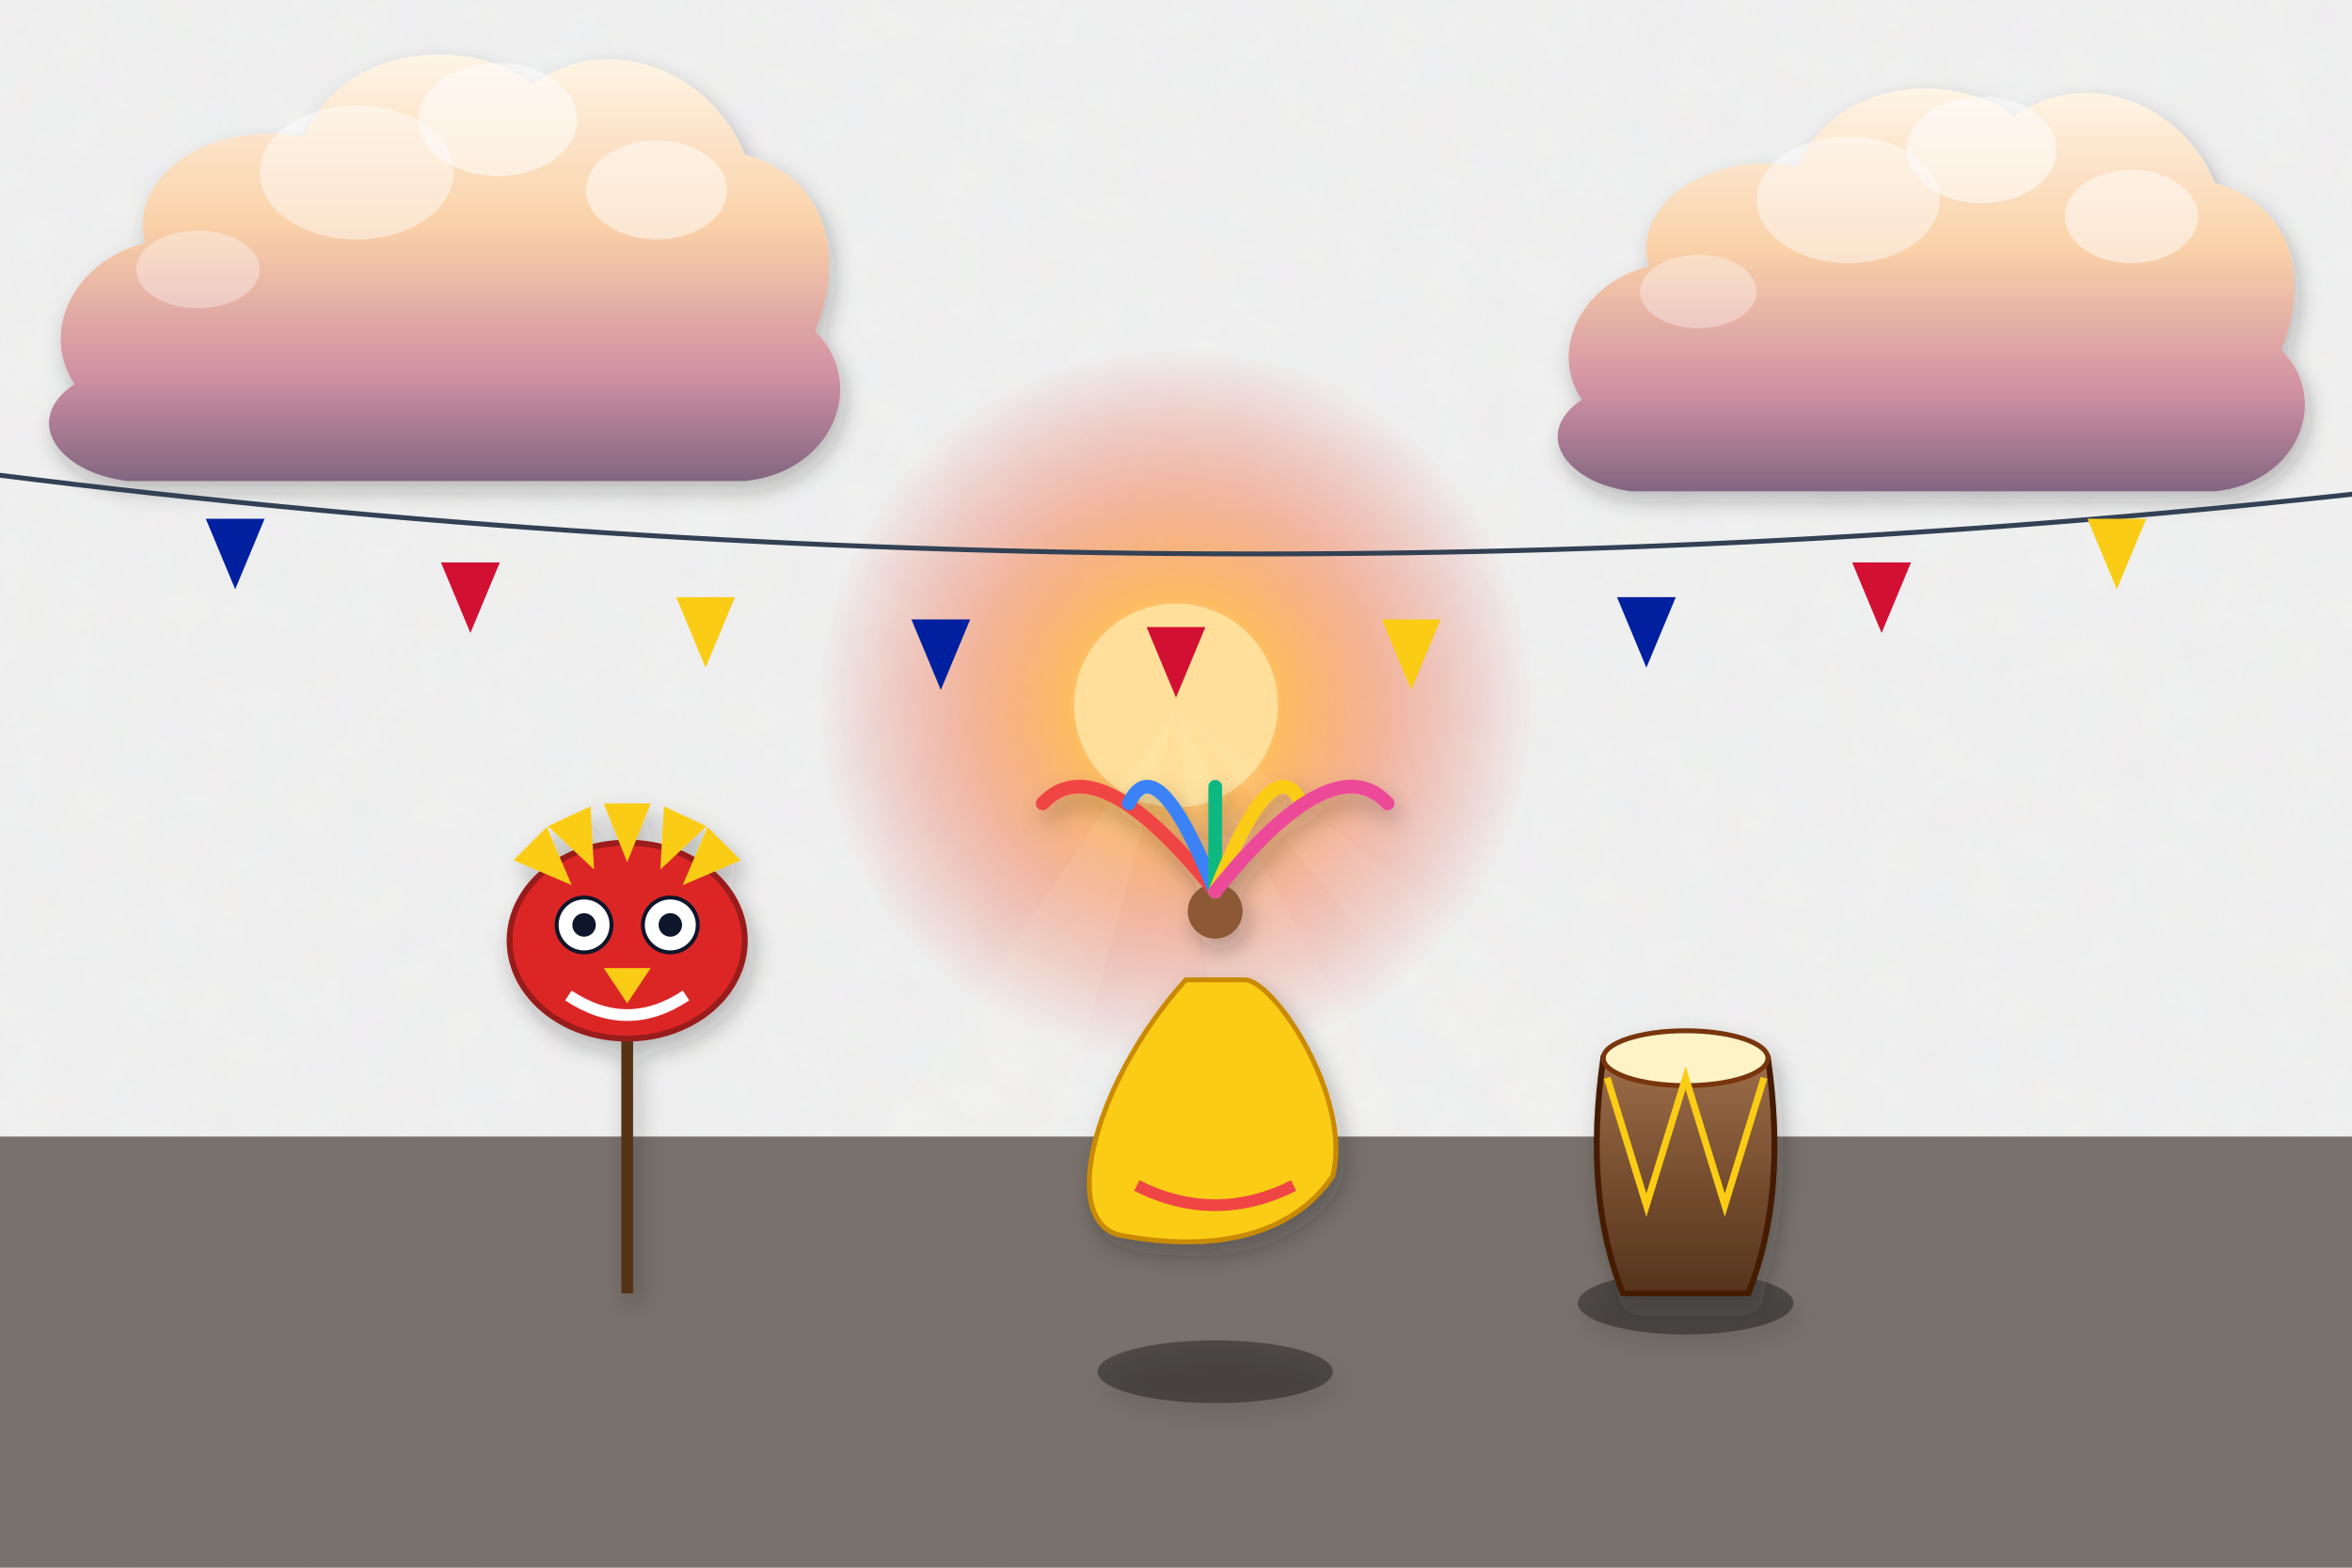
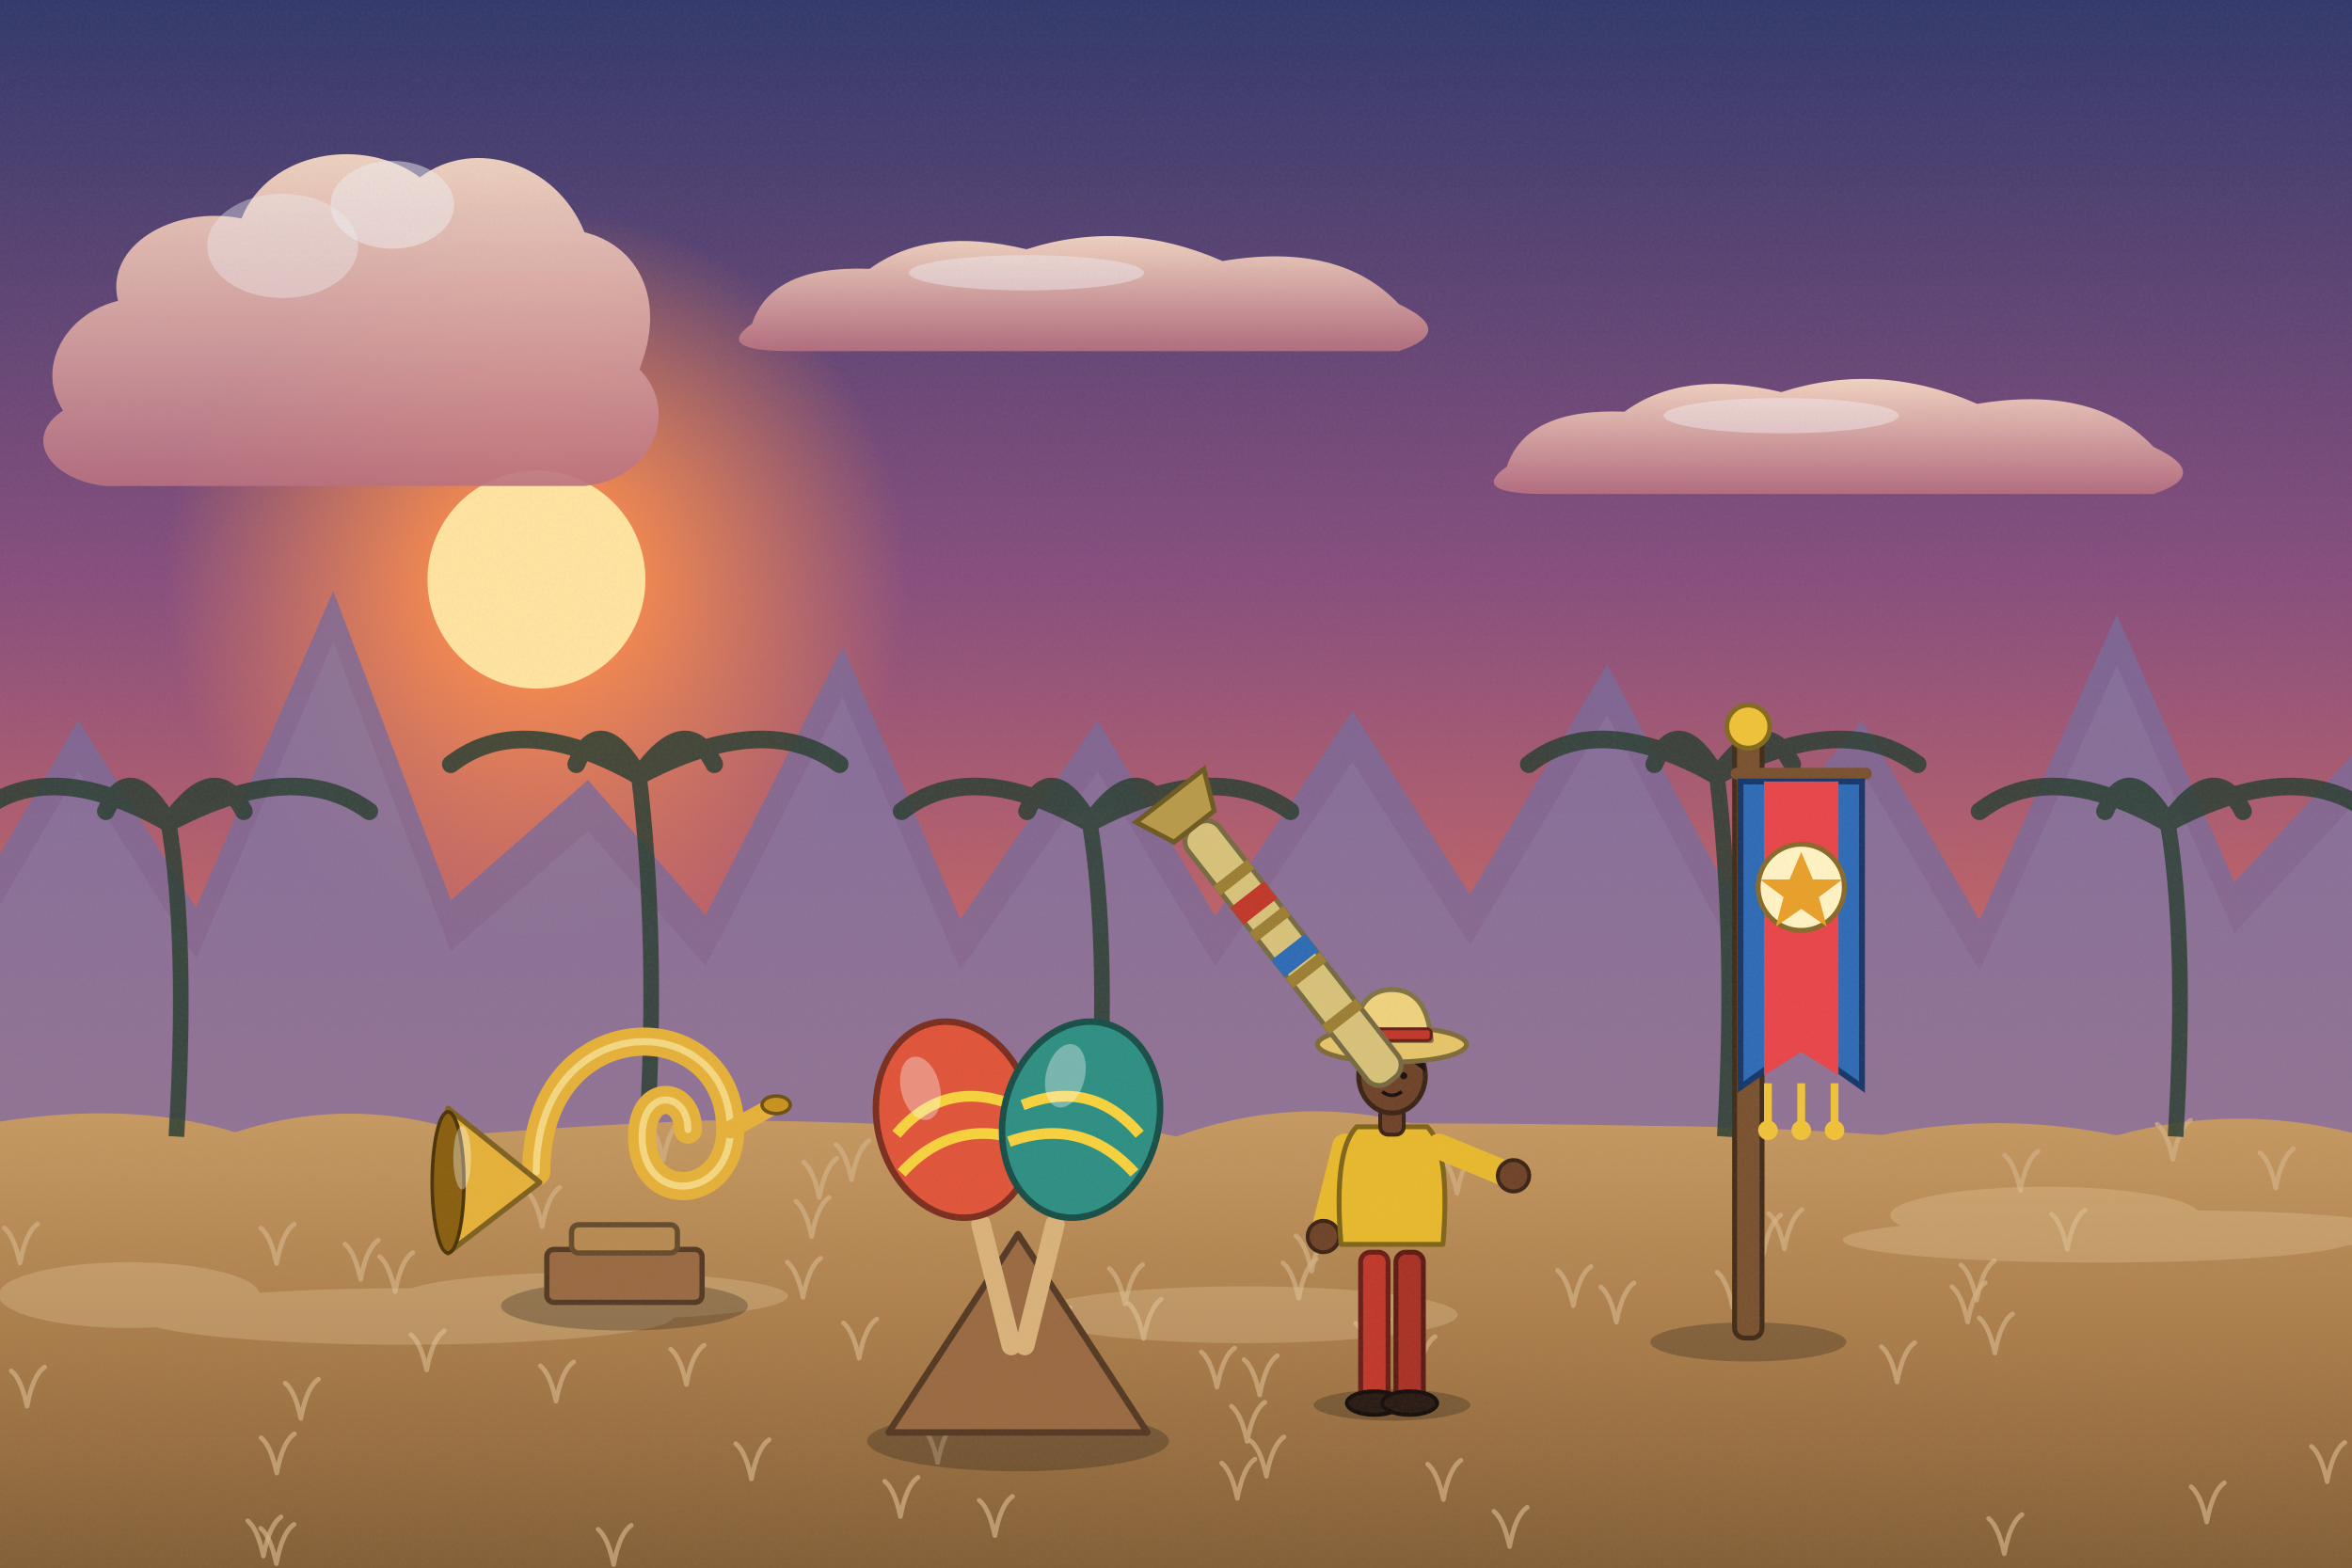
<svg xmlns="http://www.w3.org/2000/svg" viewBox="0 0 1200 800" width="1200" height="800">
  <defs>
-     <filter id="ghibliPaper" x="0%" y="0%" width="100%" height="100%">
-       <feTurbulence type="fractalNoise" baseFrequency="0.04" numOctaves="3" result="noise" seed="42" />
-       <feColorMatrix type="matrix" values="1 0 0 0 0  0 1 0 0 0  0 0 1 0 0  0 0 0 0.035 0" in="noise" result="coloredNoise" />
-       <feComposite operator="in" in2="SourceGraphic" />
+     <linearGradient id="woodTone" x1="0" y1="0" x2="1" y2="0">
+       <stop offset="0" stop-color="#a77649" />
+       <stop offset=".5" stop-color="#7d5231" />
+       <stop offset="1" stop-color="#5a381e" />
+     </linearGradient>
+     <linearGradient id="stoneTone" x1="0" y1="0" x2="0" y2="1">
+       <stop offset="0" stop-color="#c5beb3" />
+       <stop offset="1" stop-color="#7c7468" />
+     </linearGradient>
+     <filter id="softShadow" x="-20%" y="-20%" width="140%" height="140%">
+       <feDropShadow dx="2" dy="5" stdDeviation="4" flood-color="#1b1a14" flood-opacity=".25" />
    </filter>
-     <filter id="softGlow" x="-20%" y="-20%" width="140%" height="140%">
-       <feGaussianBlur stdDeviation="8" result="blur" />
-       <feComposite in="SourceGraphic" in2="blur" operator="over" />
+     <filter id="grain" x="0" y="0" width="100%" height="100%">
+       <feTurbulence type="fractalNoise" baseFrequency=".7" numOctaves="2" seed="11" />
+       <feColorMatrix type="matrix" values="0 0 0 0 .34  0 0 0 0 .34  0 0 0 0 .32  0 0 0 .22 -.07" />
    </filter>
-     <filter id="dropShadow" x="-20%" y="-20%" width="140%" height="140%">
-       <feDropShadow dx="3" dy="6" stdDeviation="6" flood-color="#141e28" flood-opacity="0.28" />
-     </filter>
-     <linearGradient id="skyDay" x1="0" y1="0" x2="0" y2="1">
-       <stop offset="0%" stop-color="#236ca7" />
-       <stop offset="35%" stop-color="#5fa3d6" />
-       <stop offset="70%" stop-color="#b8e1f2" />
-       <stop offset="100%" stop-color="#fdf3dc" />
-     </linearGradient>
-     <linearGradient id="skySunset" x1="0" y1="0" x2="0" y2="1">
-       <stop offset="0%" stop-color="#31396b" />
-       <stop offset="35%" stop-color="#73507b" />
-       <stop offset="65%" stop-color="#cb6b5c" />
-       <stop offset="85%" stop-color="#f29e5a" />
-       <stop offset="100%" stop-color="#fedaa2" />
-     </linearGradient>
-     <linearGradient id="skyDusk" x1="0" y1="0" x2="0" y2="1">
-       <stop offset="0%" stop-color="#121832" />
-       <stop offset="40%" stop-color="#262f56" />
-       <stop offset="70%" stop-color="#4e3d64" />
-       <stop offset="90%" stop-color="#915264" />
-       <stop offset="100%" stop-color="#d6846c" />
-     </linearGradient>
-     <linearGradient id="cloudBodyDay" x1="0" y1="0" x2="0" y2="1">
-       <stop offset="0%" stop-color="#ffffff" />
-       <stop offset="45%" stop-color="#fcf8f0" />
-       <stop offset="80%" stop-color="#d9e4ec" />
-       <stop offset="100%" stop-color="#b6c8d7" />
-     </linearGradient>
-     <linearGradient id="cloudBodySunset" x1="0" y1="0" x2="0" y2="1">
-       <stop offset="0%" stop-color="#fff5e6" />
-       <stop offset="40%" stop-color="#fbd0a5" />
-       <stop offset="75%" stop-color="#cf8ca0" />
-       <stop offset="100%" stop-color="#7e607c" />
-     </linearGradient>
-     <radialGradient id="sunGlowDay" cx="50%" cy="50%" r="50%">
-       <stop offset="0%" stop-color="#fffced" stop-opacity="1" />
-       <stop offset="35%" stop-color="#ffebaa" stop-opacity="0.85" />
-       <stop offset="70%" stop-color="#ffd573" stop-opacity="0.35" />
-       <stop offset="100%" stop-color="#ffd573" stop-opacity="0" />
+     <linearGradient id="skyMain" x1="0" y1="0" x2="0" y2="1">
+       <stop offset="0" stop-color="#31396b" />
+       <stop offset=".38" stop-color="#8a4f7d" />
+       <stop offset=".72" stop-color="#e0705a" />
+       <stop offset="1" stop-color="#fbc07a" />
+     </linearGradient>
+     <linearGradient id="cloudG" x1="0" y1="0" x2="0" y2="1">
+       <stop offset="0" stop-color="#ffe1c8" />
+       <stop offset="1" stop-color="#b9707f" />
+     </linearGradient>
+     <radialGradient id="sunG">
+       <stop offset="0" stop-color="#ffe3a0" />
+       <stop offset=".3" stop-color="#ff8f4a" stop-opacity=".85" />
+       <stop offset="1" stop-color="#ff8f4a" stop-opacity="0" />
    </radialGradient>
-     <radialGradient id="sunGlowSunset" cx="50%" cy="50%" r="50%">
-       <stop offset="0%" stop-color="#fff8db" stop-opacity="1" />
-       <stop offset="30%" stop-color="#ffb753" stop-opacity="0.9" />
-       <stop offset="65%" stop-color="#f46e45" stop-opacity="0.4" />
-       <stop offset="100%" stop-color="#e04a43" stop-opacity="0" />
-     </radialGradient>
-     <linearGradient id="hillDistant" x1="0" y1="0" x2="0" y2="1">
-       <stop offset="0%" stop-color="#6e94a8" />
-       <stop offset="100%" stop-color="#93b9c7" />
-     </linearGradient>
-     <linearGradient id="hillMid" x1="0" y1="0" x2="0" y2="1">
-       <stop offset="0%" stop-color="#4a7c4f" />
-       <stop offset="50%" stop-color="#3c6a40" />
-       <stop offset="100%" stop-color="#2d5231" />
-     </linearGradient>
-     <linearGradient id="hillNear" x1="0" y1="0" x2="0" y2="1">
-       <stop offset="0%" stop-color="#699e4c" />
-       <stop offset="60%" stop-color="#4c7e33" />
-       <stop offset="100%" stop-color="#2f5720" />
-     </linearGradient>
-     <linearGradient id="woodTone" x1="0" y1="0" x2="0" y2="1">
-       <stop offset="0%" stop-color="#9c6d48" />
-       <stop offset="50%" stop-color="#784f30" />
-       <stop offset="100%" stop-color="#55341c" />
-     </linearGradient>
-     <linearGradient id="brassTone" x1="0" y1="0" x2="1" y2="1">
-       <stop offset="0%" stop-color="#ffe699" />
-       <stop offset="35%" stop-color="#d9a536" />
-       <stop offset="70%" stop-color="#996c14" />
-       <stop offset="100%" stop-color="#5e4007" />
-     </linearGradient>
-     <linearGradient id="stoneTone" x1="0" y1="0" x2="0" y2="1">
-       <stop offset="0%" stop-color="#c5beb3" />
-       <stop offset="60%" stop-color="#999184" />
-       <stop offset="100%" stop-color="#6c6458" />
-     </linearGradient>
-     <linearGradient id="waterTone" x1="0" y1="0" x2="0" y2="1">
-       <stop offset="0%" stop-color="#47a5be" />
-       <stop offset="50%" stop-color="#2a7796" />
-       <stop offset="100%" stop-color="#144d6a" />
+     <linearGradient id="gndG" x1="0" y1="0" x2="0" y2="1">
+       <stop offset="0" stop-color="#c79a62" />
+       <stop offset=".5" stop-color="#a77a48" />
+       <stop offset="1" stop-color="#7d5a34" />
    </linearGradient>
  </defs>
-   <rect width="1200" height="800" fill="url(#skySunset)" filter="url(#ghibliPaper)" />
+   <rect width="1200" height="800" fill="url(#skyMain)" />
  <g>
-     <circle cx="600" cy="360" r="182" fill="url(#sunGlowSunset)" />
-     <circle cx="600" cy="360" r="52" fill="#ffdf99" />
-     <polygon points="600,360 300,800 480,800" fill="#fffbe6" opacity="0.08" />
-     <polygon points="600,360 650,800 840,800" fill="#fffbe6" opacity="0.08" />
-     <polygon points="600,360 960,800 1160,800" fill="#fffbe6" opacity="0.06" />
-   </g>
-   <g transform="translate(200, 160) scale(0.9)" opacity="0.95">
-     <path d="M-180,40        C-200,10 -180,-30 -140,-40        C-150,-80 -100,-110 -50,-100        C-30,-150 40,-160 80,-130        C120,-160 180,-140 200,-90        C240,-80 260,-40 240,10        C270,40 250,90 200,95        L-150,95        C-190,90 -210,60 -180,40 Z" fill="url(#cloudBodySunset)" filter="url(#dropShadow)" />
-     <ellipse cx="60" cy="-110" rx="45" ry="32" fill="#ffffff" opacity="0.55" />
-     <ellipse cx="-20" cy="-80" rx="55" ry="38" fill="#ffffff" opacity="0.45" />
-     <ellipse cx="150" cy="-70" rx="40" ry="28" fill="#ffffff" opacity="0.5" />
-     <ellipse cx="-110" cy="-25" rx="35" ry="22" fill="#ffffff" opacity="0.35" />
-   </g>
-   <g transform="translate(960, 170) scale(0.85)" opacity="0.95">
-     <path d="M-180,40        C-200,10 -180,-30 -140,-40        C-150,-80 -100,-110 -50,-100        C-30,-150 40,-160 80,-130        C120,-160 180,-140 200,-90        C240,-80 260,-40 240,10        C270,40 250,90 200,95        L-150,95        C-190,90 -210,60 -180,40 Z" fill="url(#cloudBodySunset)" filter="url(#dropShadow)" />
-     <ellipse cx="60" cy="-110" rx="45" ry="32" fill="#ffffff" opacity="0.55" />
-     <ellipse cx="-20" cy="-80" rx="55" ry="38" fill="#ffffff" opacity="0.45" />
-     <ellipse cx="150" cy="-70" rx="40" ry="28" fill="#ffffff" opacity="0.5" />
-     <ellipse cx="-110" cy="-25" rx="35" ry="22" fill="#ffffff" opacity="0.35" />
-   </g>
+     <circle cx="273.7" cy="295.8" r="189.04" fill="url(#sunG)" />
+     <circle cx="273.7" cy="295.8" r="55.6" fill="#ffe3a0" />
+   </g>
+   <g transform="translate(158.2,181.5) scale(0.7)" opacity="0.9">
+     <path d="M-180,40 C-200,10 -180,-30 -140,-40 C-150,-80 -100,-110 -50,-100 C-30,-150 40,-160 80,-130 C120,-160 180,-140 200,-90 C240,-80 260,-40 240,10 C270,40 250,90 200,95 L-150,95 C-190,90 -210,60 -180,40 Z" fill="url(#cloudG)" />
+     <ellipse cx="60" cy="-110" rx="45" ry="32" fill="#fff" opacity=".5" />
+     <ellipse cx="-20" cy="-80" rx="55" ry="38" fill="#fff" opacity=".4" />
+   </g>
+   <g transform="translate(553.7,145.2) scale(1)" opacity="0.9">
+     <path d="M-170,20 Q-160,-10 -110,-8 Q-80,-30 -30,-18 Q20,-34 70,-12 Q130,-22 160,10 Q190,24 160,34 L-150,34 Q-190,34 -170,20 Z" fill="url(#cloudG)" />
+     <ellipse cx="-30" cy="-6" rx="60" ry="9" fill="#fff" opacity=".45" />
+   </g>
+   <g transform="translate(938.8,218.1) scale(1)" opacity="0.9">
+     <path d="M-170,20 Q-160,-10 -110,-8 Q-80,-30 -30,-18 Q20,-34 70,-12 Q130,-22 160,10 Q190,24 160,34 L-150,34 Q-190,34 -170,20 Z" fill="url(#cloudG)" />
+     <ellipse cx="-30" cy="-6" rx="60" ry="9" fill="#fff" opacity=".45" />
+   </g>
+   <path d="M-20,590 L-20,470 L40,367.49 L100,463.292 L170,301.577 L230,459.408 L300,398.029 L360,467.132 L430,329.946 L490,469.087 L560,367.572 L620,467.34 L690,362.796 L750,456.372 L820,339.01 L880,451.713 L950,367.573 L1010,469.473 L1080,313.625 L1140,450.167 L1210,374.687 L1270,459.58 L1240,590 Z" fill="#7a6a9a" opacity=".8" />
+   <path d="M-20,590 L-20,470 L40,367.49 L100,463.292 L170,301.577 L230,459.408 L300,398.029 L360,467.132 L430,329.946 L490,469.087 L560,367.572 L620,467.34 L690,362.796 L750,456.372 L820,339.01 L880,451.713 L950,367.573 L1010,469.473 L1080,313.625 L1140,450.167 L1210,374.687 L1270,459.58 L1240,590 Z" fill="#a198b9" opacity=".18" transform="translate(0,26)" />
  <g>
-     <path d="M-20,240 Q600,320 1220,250" stroke="#334155" stroke-width="2.5" fill="none" />
-     <polygon points="105,264.721 135,264.721 120,300.721" fill="#00209f" />
-     <polygon points="225,287.023 255,287.023 240,323.023" fill="#d21034" />
-     <polygon points="345,304.721 375,304.721 360,340.721" fill="#facc15" />
-     <polygon points="465,316.085 495,316.085 480,352.085" fill="#00209f" />
-     <polygon points="585,320 615,320 600,356" fill="#d21034" />
-     <polygon points="705,316.085 735,316.085 720,352.085" fill="#facc15" />
-     <polygon points="825,304.721 855,304.721 840,340.721" fill="#00209f" />
-     <polygon points="945,287.023 975,287.023 960,323.023" fill="#d21034" />
-     <polygon points="1065,264.721 1095,264.721 1080,300.721" fill="#facc15" />
-   </g>
-   <path d="M-50,580 L1250,580 L1250,800 L-50,800 Z" fill="#78716c" />
-   <g transform="translate(320, 480)" filter="url(#dropShadow)">
-     <line x1="0" y1="0" x2="0" y2="180" stroke="#543317" stroke-width="6" />
-     <ellipse cx="0" cy="0" rx="60" ry="50" fill="#dc2626" stroke="#991b1b" stroke-width="3" />
-     <polygon points="0,-40 -12,-70 12,-70" fill="#facc15" transform="rotate(-45 0 0)" />
-     <polygon points="0,-40 -12,-70 12,-70" fill="#facc15" transform="rotate(-25 0 0)" />
-     <polygon points="0,-40 -12,-70 12,-70" fill="#facc15" transform="rotate(0 0 0)" />
-     <polygon points="0,-40 -12,-70 12,-70" fill="#facc15" transform="rotate(25 0 0)" />
-     <polygon points="0,-40 -12,-70 12,-70" fill="#facc15" transform="rotate(45 0 0)" />
-     <circle cx="-22" cy="-8" r="14" fill="#ffffff" stroke="#0f172a" stroke-width="2" />
-     <circle cx="-22" cy="-8" r="6" fill="#0f172a" />
-     <circle cx="22" cy="-8" r="14" fill="#ffffff" stroke="#0f172a" stroke-width="2" />
-     <circle cx="22" cy="-8" r="6" fill="#0f172a" />
-     <polygon points="-12,14 0,32 12,14" fill="#facc15" />
-     <path d="M-30,28 Q0,48 30,28" stroke="#ffffff" stroke-width="6" fill="none" />
-   </g>
-   <g transform="translate(620, 520)" filter="url(#dropShadow)">
-     <ellipse cx="0" cy="180" rx="60" ry="16" fill="#000000" opacity="0.35" />
-     <path d="M-15,-20 C-60,30 -80,100 -50,110 C0,120 40,110 60,80 C70,40 30,-20 15,-20 Z" fill="#facc15" stroke="#ca8a04" stroke-width="2.5" />
-     <path d="M-40,85 Q0,105 40,85" stroke="#ef4444" stroke-width="6" fill="none" />
-     <circle cx="0" cy="-55" r="14" fill="#8c5836" />
-     <path d="M0,-65 Q-60,-140 -88,-110" stroke="#ef4444" stroke-width="7" stroke-linecap="round" fill="none" />
-     <path d="M0,-65 Q-30,-140 -44,-110" stroke="#3b82f6" stroke-width="7" stroke-linecap="round" fill="none" />
-     <path d="M0,-65 Q0,-140 0,-110" stroke="#10b981" stroke-width="7" stroke-linecap="round" fill="none" />
-     <path d="M0,-65 Q30,-140 44,-110" stroke="#facc15" stroke-width="7" stroke-linecap="round" fill="none" />
-     <path d="M0,-65 Q60,-140 88,-110" stroke="#ec4899" stroke-width="7" stroke-linecap="round" fill="none" />
-   </g>
-   <g transform="translate(860, 600)" filter="url(#dropShadow)">
-     <ellipse cx="0" cy="65" rx="55" ry="16" fill="#000000" opacity="0.35" />
-     <path d="M-42,-60 L42,-60 Q52,10 32,60 L-32,60 Q-52,10 -42,-60 Z" fill="url(#woodTone)" stroke="#451a03" stroke-width="3" />
-     <ellipse cx="0" cy="-60" rx="42" ry="14" fill="#fef3c7" stroke="#78350f" stroke-width="2.5" />
-     <path d="M-40,-50 L-20,15 L0,-50 L20,15 L40,-50" stroke="#facc15" stroke-width="3.5" fill="none" />
-   </g>
+     <path d="M-20,576 Q60,559.4 120,577.8 Q180,558.3 240,578.9 Q300,574.1 360,571.8 Q420,571.7 480,575.1 Q540,565.7 600,580 Q660,558.2 720,573.3 Q780,573.3 840,574.5 Q900,575 960,579.2 Q1020,567 1080,579.4 Q1140,563 1200,578.1 Q1260,567.9 1320,577.5 L1240,820 L-20,820 Z" fill="url(#gndG)" />
+     <path d="M1187.3,756.1 q-3,-14 -8,-18 M1187.3,756.1 q3,-16 9,-20" stroke="#d3b085" stroke-width="2.4" fill="none" stroke-linecap="round" opacity=".7" />
+     <path d="M1054.7,637.6 q-3,-14 -8,-18 M1054.7,637.6 q3,-16 9,-20" stroke="#d3b085" stroke-width="2.4" fill="none" stroke-linecap="round" opacity=".7" />
+     <path d="M201.6,659.2 q-3,-14 -8,-18 M201.6,659.2 q3,-16 9,-20" stroke="#d3b085" stroke-width="2.4" fill="none" stroke-linecap="round" opacity=".7" />
+     <path d="M1017.8,690.5 q-3,-14 -8,-18 M1017.8,690.5 q3,-16 9,-20" stroke="#d3b085" stroke-width="2.4" fill="none" stroke-linecap="round" opacity=".7" />
+     <path d="M574,665.4 q-3,-14 -8,-18 M574,665.4 q3,-16 9,-20" stroke="#d3b085" stroke-width="2.4" fill="none" stroke-linecap="round" opacity=".7" />
+     <path d="M910.4,637.3 q-3,-14 -8,-18 M910.4,637.3 q3,-16 9,-20" stroke="#d3b085" stroke-width="2.4" fill="none" stroke-linecap="round" opacity=".7" />
+     <path d="M662.6,662.5 q-3,-14 -8,-18 M662.6,662.5 q3,-16 9,-20" stroke="#d3b085" stroke-width="2.4" fill="none" stroke-linecap="round" opacity=".7" />
+     <path d="M13.8,717.6 q-3,-14 -8,-18 M13.8,717.6 q3,-16 9,-20" stroke="#d3b085" stroke-width="2.4" fill="none" stroke-linecap="round" opacity=".7" />
+     <path d="M1108.6,591.7 q-3,-14 -8,-18 M1108.6,591.7 q3,-16 9,-20" stroke="#d3b085" stroke-width="2.4" fill="none" stroke-linecap="round" opacity=".7" />
+     <path d="M824.7,674.7 q-3,-14 -8,-18 M824.7,674.7 q3,-16 9,-20" stroke="#d3b085" stroke-width="2.4" fill="none" stroke-linecap="round" opacity=".7" />
+     <path d="M899.6,640 q-3,-14 -8,-18 M899.6,640 q3,-16 9,-20" stroke="#d3b085" stroke-width="2.4" fill="none" stroke-linecap="round" opacity=".7" />
+     <path d="M383.4,754.7 q-3,-14 -8,-18 M383.4,754.7 q3,-16 9,-20" stroke="#d3b085" stroke-width="2.4" fill="none" stroke-linecap="round" opacity=".7" />
+     <path d="M283.7,715 q-3,-14 -8,-18 M283.7,715 q3,-16 9,-20" stroke="#d3b085" stroke-width="2.4" fill="none" stroke-linecap="round" opacity=".7" />
+     <path d="M530.3,598.4 q-3,-14 -8,-18 M530.3,598.4 q3,-16 9,-20" stroke="#d3b085" stroke-width="2.4" fill="none" stroke-linecap="round" opacity=".7" />
+     <path d="M1161.1,606.3 q-3,-14 -8,-18 M1161.1,606.3 q3,-16 9,-20" stroke="#d3b085" stroke-width="2.4" fill="none" stroke-linecap="round" opacity=".7" />
+     <path d="M153.5,723.8 q-3,-14 -8,-18 M153.5,723.8 q3,-16 9,-20" stroke="#d3b085" stroke-width="2.4" fill="none" stroke-linecap="round" opacity=".7" />
+     <path d="M438.3,693.1 q-3,-14 -8,-18 M438.3,693.1 q3,-16 9,-20" stroke="#d3b085" stroke-width="2.4" fill="none" stroke-linecap="round" opacity=".7" />
+     <path d="M338.4,591.9 q-3,-14 -8,-18 M338.4,591.9 q3,-16 9,-20" stroke="#d3b085" stroke-width="2.4" fill="none" stroke-linecap="round" opacity=".7" />
+     <path d="M631.3,764.6 q-3,-14 -8,-18 M631.3,764.6 q3,-16 9,-20" stroke="#d3b085" stroke-width="2.4" fill="none" stroke-linecap="round" opacity=".7" />
+     <path d="M184,652.9 q-3,-14 -8,-18 M184,652.9 q3,-16 9,-20" stroke="#d3b085" stroke-width="2.4" fill="none" stroke-linecap="round" opacity=".7" />
+     <path d="M1008.5,663.5 q-3,-14 -8,-18 M1008.5,663.5 q3,-16 9,-20" stroke="#d3b085" stroke-width="2.4" fill="none" stroke-linecap="round" opacity=".7" />
+     <path d="M134.4,794.1 q-3,-14 -8,-18 M134.4,794.1 q3,-16 9,-20" stroke="#d3b085" stroke-width="2.4" fill="none" stroke-linecap="round" opacity=".7" />
+     <path d="M646.1,753.3 q-3,-14 -8,-18 M646.1,753.3 q3,-16 9,-20" stroke="#d3b085" stroke-width="2.4" fill="none" stroke-linecap="round" opacity=".7" />
+     <path d="M583.5,683 q-3,-14 -8,-18 M583.5,683 q3,-16 9,-20" stroke="#d3b085" stroke-width="2.4" fill="none" stroke-linecap="round" opacity=".7" />
+     <path d="M1003.9,674.6 q-3,-14 -8,-18 M1003.9,674.6 q3,-16 9,-20" stroke="#d3b085" stroke-width="2.4" fill="none" stroke-linecap="round" opacity=".7" />
+     <path d="M669.2,648.7 q-3,-14 -8,-18 M669.2,648.7 q3,-16 9,-20" stroke="#d3b085" stroke-width="2.4" fill="none" stroke-linecap="round" opacity=".7" />
+     <path d="M802.7,666.3 q-3,-14 -8,-18 M802.7,666.3 q3,-16 9,-20" stroke="#d3b085" stroke-width="2.4" fill="none" stroke-linecap="round" opacity=".7" />
+     <path d="M620.9,707.9 q-3,-14 -8,-18 M620.9,707.9 q3,-16 9,-20" stroke="#d3b085" stroke-width="2.4" fill="none" stroke-linecap="round" opacity=".7" />
+     <path d="M418,611.1 q-3,-14 -8,-18 M418,611.1 q3,-16 9,-20" stroke="#d3b085" stroke-width="2.4" fill="none" stroke-linecap="round" opacity=".7" />
+     <path d="M141.1,644.7 q-3,-14 -8,-18 M141.1,644.7 q3,-16 9,-20" stroke="#d3b085" stroke-width="2.4" fill="none" stroke-linecap="round" opacity=".7" />
+     <path d="M414.1,631 q-3,-14 -8,-18 M414.1,631 q3,-16 9,-20" stroke="#d3b085" stroke-width="2.4" fill="none" stroke-linecap="round" opacity=".7" />
+     <path d="M1022.6,792.9 q-3,-14 -8,-18 M1022.6,792.9 q3,-16 9,-20" stroke="#d3b085" stroke-width="2.4" fill="none" stroke-linecap="round" opacity=".7" />
+     <path d="M10.2,644.6 q-3,-14 -8,-18 M10.2,644.6 q3,-16 9,-20" stroke="#d3b085" stroke-width="2.4" fill="none" stroke-linecap="round" opacity=".7" />
+     <path d="M141.2,751.7 q-3,-14 -8,-18 M141.2,751.7 q3,-16 9,-20" stroke="#d3b085" stroke-width="2.4" fill="none" stroke-linecap="round" opacity=".7" />
+     <path d="M1030.8,607.5 q-3,-14 -8,-18 M1030.8,607.5 q3,-16 9,-20" stroke="#d3b085" stroke-width="2.4" fill="none" stroke-linecap="round" opacity=".7" />
+     <path d="M507.6,783.6 q-3,-14 -8,-18 M507.6,783.6 q3,-16 9,-20" stroke="#d3b085" stroke-width="2.4" fill="none" stroke-linecap="round" opacity=".7" />
+     <path d="M217.7,699.1 q-3,-14 -8,-18 M217.7,699.1 q3,-16 9,-20" stroke="#d3b085" stroke-width="2.4" fill="none" stroke-linecap="round" opacity=".7" />
+     <path d="M478.4,746.4 q-3,-14 -8,-18 M478.4,746.4 q3,-16 9,-20" stroke="#d3b085" stroke-width="2.4" fill="none" stroke-linecap="round" opacity=".7" />
+     <path d="M636.3,735.6 q-3,-14 -8,-18 M636.3,735.6 q3,-16 9,-20" stroke="#d3b085" stroke-width="2.4" fill="none" stroke-linecap="round" opacity=".7" />
+     <path d="M276.6,625.9 q-3,-14 -8,-18 M276.6,625.9 q3,-16 9,-20" stroke="#d3b085" stroke-width="2.4" fill="none" stroke-linecap="round" opacity=".7" />
+     <path d="M459.4,773.9 q-3,-14 -8,-18 M459.4,773.9 q3,-16 9,-20" stroke="#d3b085" stroke-width="2.4" fill="none" stroke-linecap="round" opacity=".7" />
+     <path d="M409.7,662.1 q-3,-14 -8,-18 M409.7,662.1 q3,-16 9,-20" stroke="#d3b085" stroke-width="2.4" fill="none" stroke-linecap="round" opacity=".7" />
+     <path d="M642.7,711.8 q-3,-14 -8,-18 M642.7,711.8 q3,-16 9,-20" stroke="#d3b085" stroke-width="2.4" fill="none" stroke-linecap="round" opacity=".7" />
+     <path d="M770.2,789.2 q-3,-14 -8,-18 M770.2,789.2 q3,-16 9,-20" stroke="#d3b085" stroke-width="2.4" fill="none" stroke-linecap="round" opacity=".7" />
+     <path d="M313.1,798.4 q-3,-14 -8,-18 M313.1,798.4 q3,-16 9,-20" stroke="#d3b085" stroke-width="2.4" fill="none" stroke-linecap="round" opacity=".7" />
+     <path d="M536.9,687.3 q-3,-14 -8,-18 M536.9,687.3 q3,-16 9,-20" stroke="#d3b085" stroke-width="2.4" fill="none" stroke-linecap="round" opacity=".7" />
+     <path d="M967.9,705.2 q-3,-14 -8,-18 M967.9,705.2 q3,-16 9,-20" stroke="#d3b085" stroke-width="2.4" fill="none" stroke-linecap="round" opacity=".7" />
+     <path d="M141,797.9 q-3,-14 -8,-18 M141,797.9 q3,-16 9,-20" stroke="#d3b085" stroke-width="2.4" fill="none" stroke-linecap="round" opacity=".7" />
+     <path d="M736.4,765.2 q-3,-14 -8,-18 M736.4,765.2 q3,-16 9,-20" stroke="#d3b085" stroke-width="2.4" fill="none" stroke-linecap="round" opacity=".7" />
+     <path d="M743.4,608.8 q-3,-14 -8,-18 M743.4,608.8 q3,-16 9,-20" stroke="#d3b085" stroke-width="2.4" fill="none" stroke-linecap="round" opacity=".7" />
+     <path d="M723.2,702.1 q-3,-14 -8,-18 M723.2,702.1 q3,-16 9,-20" stroke="#d3b085" stroke-width="2.4" fill="none" stroke-linecap="round" opacity=".7" />
+     <path d="M1125.9,776.7 q-3,-14 -8,-18 M1125.9,776.7 q3,-16 9,-20" stroke="#d3b085" stroke-width="2.4" fill="none" stroke-linecap="round" opacity=".7" />
+     <path d="M699.7,693.3 q-3,-14 -8,-18 M699.7,693.3 q3,-16 9,-20" stroke="#d3b085" stroke-width="2.4" fill="none" stroke-linecap="round" opacity=".7" />
+     <path d="M350.2,706.5 q-3,-14 -8,-18 M350.2,706.5 q3,-16 9,-20" stroke="#d3b085" stroke-width="2.4" fill="none" stroke-linecap="round" opacity=".7" />
+     <path d="M884.1,667.2 q-3,-14 -8,-18 M884.1,667.2 q3,-16 9,-20" stroke="#d3b085" stroke-width="2.4" fill="none" stroke-linecap="round" opacity=".7" />
+     <path d="M434.5,602 q-3,-14 -8,-18 M434.5,602 q3,-16 9,-20" stroke="#d3b085" stroke-width="2.4" fill="none" stroke-linecap="round" opacity=".7" />
+   </g>
+   <g fill="#2b3f33" opacity=".85">
+     <path d="M90,580 Q96,480 86,420" stroke="#2b3f33" stroke-width="8" fill="none" />
+     <path d="M86,420 q-60,-34 -96,-6" stroke="#2b3f33" stroke-width="9" fill="none" stroke-linecap="round" />
+     <path d="M86,420 q-20,-34 -32,-6" stroke="#2b3f33" stroke-width="9" fill="none" stroke-linecap="round" />
+     <path d="M86,420 q24,-34 38.4,-6" stroke="#2b3f33" stroke-width="9" fill="none" stroke-linecap="round" />
+     <path d="M86,420 q64,-34 102.4,-6" stroke="#2b3f33" stroke-width="9" fill="none" stroke-linecap="round" />
+     <path d="M330,580 Q336,480 326,396" stroke="#2b3f33" stroke-width="8" fill="none" />
+     <path d="M326,396 q-60,-34 -96,-6" stroke="#2b3f33" stroke-width="9" fill="none" stroke-linecap="round" />
+     <path d="M326,396 q-20,-34 -32,-6" stroke="#2b3f33" stroke-width="9" fill="none" stroke-linecap="round" />
+     <path d="M326,396 q24,-34 38.4,-6" stroke="#2b3f33" stroke-width="9" fill="none" stroke-linecap="round" />
+     <path d="M326,396 q64,-34 102.4,-6" stroke="#2b3f33" stroke-width="9" fill="none" stroke-linecap="round" />
+     <path d="M560,580 Q566,480 556,420" stroke="#2b3f33" stroke-width="8" fill="none" />
+     <path d="M556,420 q-60,-34 -96,-6" stroke="#2b3f33" stroke-width="9" fill="none" stroke-linecap="round" />
+     <path d="M556,420 q-20,-34 -32,-6" stroke="#2b3f33" stroke-width="9" fill="none" stroke-linecap="round" />
+     <path d="M556,420 q24,-34 38.4,-6" stroke="#2b3f33" stroke-width="9" fill="none" stroke-linecap="round" />
+     <path d="M556,420 q64,-34 102.4,-6" stroke="#2b3f33" stroke-width="9" fill="none" stroke-linecap="round" />
+     <path d="M880,580 Q886,480 876,396" stroke="#2b3f33" stroke-width="8" fill="none" />
+     <path d="M876,396 q-60,-34 -96,-6" stroke="#2b3f33" stroke-width="9" fill="none" stroke-linecap="round" />
+     <path d="M876,396 q-20,-34 -32,-6" stroke="#2b3f33" stroke-width="9" fill="none" stroke-linecap="round" />
+     <path d="M876,396 q24,-34 38.4,-6" stroke="#2b3f33" stroke-width="9" fill="none" stroke-linecap="round" />
+     <path d="M876,396 q64,-34 102.4,-6" stroke="#2b3f33" stroke-width="9" fill="none" stroke-linecap="round" />
+     <path d="M1110,580 Q1116,480 1106,420" stroke="#2b3f33" stroke-width="8" fill="none" />
+     <path d="M1106,420 q-60,-34 -96,-6" stroke="#2b3f33" stroke-width="9" fill="none" stroke-linecap="round" />
+     <path d="M1106,420 q-20,-34 -32,-6" stroke="#2b3f33" stroke-width="9" fill="none" stroke-linecap="round" />
+     <path d="M1106,420 q24,-34 38.4,-6" stroke="#2b3f33" stroke-width="9" fill="none" stroke-linecap="round" />
+     <path d="M1106,420 q64,-34 102.4,-6" stroke="#2b3f33" stroke-width="9" fill="none" stroke-linecap="round" />
+   </g>
+   <g fill="#e8d0a0" opacity=".28">
+     <ellipse cx="1113.2" cy="628.3" rx="115.6" ry="10.6" />
+     <ellipse cx="65.9" cy="660.9" rx="66.6" ry="16.8" />
+     <ellipse cx="635.1" cy="670.9" rx="108.6" ry="14.5" />
+     <ellipse cx="303.2" cy="661.4" rx="98.8" ry="12.1" />
+     <ellipse cx="1043.4" cy="620.2" rx="79" ry="14.6" />
+     <ellipse cx="1070.6" cy="632.8" rx="130.4" ry="11.5" />
+     <ellipse cx="206.5" cy="671.8" rx="137.2" ry="14.4" />
+   </g>
+   <g transform="translate(318.6,666.4) scale(0.9)">
+     <ellipse cx="0" cy="0" rx="70" ry="14" fill="#1b1a14" opacity="0.28" />
+     <rect x="-44" y="-32" width="88" height="30" rx="4" fill="#9a6a42" stroke="#553a24" stroke-width="3" />
+     <rect x="-30" y="-46" width="60" height="16" rx="4" fill="#b88a52" stroke="#654c2d" stroke-width="3" />
+     <path d="M-50,-76 C-50,-170 60,-170 60,-100 C60,-60 10,-56 10,-96 C10,-124 36,-122 36,-100" stroke="#e6b13a" stroke-width="16" fill="none" stroke-linecap="round" />
+     <path d="M-50,-76 C-50,-170 60,-170 60,-100 C60,-60 10,-56 10,-96 C10,-124 36,-122 36,-100" stroke="#fff0b0" stroke-width="4" fill="none" stroke-linecap="round" opacity=".6" />
+     <path d="M-48,-70 L-100,-30 Q-112,-70 -100,-112 Z" fill="#e6b13a" stroke="#7f6120" stroke-width="3" stroke-linejoin="round" stroke-linecap="round" />
+     <ellipse cx="-100" cy="-70" rx="9" ry="40" fill="#8a5f10" stroke="#4c3409" stroke-width="2" />
+     <line x1="60" y1="-100" x2="82" y2="-112" stroke="#e6b13a" stroke-width="10" stroke-linecap="round" />
+     <ellipse cx="86" cy="-114" rx="8" ry="5" fill="#c99220" stroke="#6f5012" stroke-width="2" />
+     <ellipse cx="-92" cy="-84" rx="5" ry="18" fill="#ffffff" opacity="0.35" />
+   </g>
+   <g transform="translate(892,684.8) scale(1)">
+     <ellipse cx="0" cy="0" rx="50" ry="10" fill="#1b1a14" opacity="0.28" />
+     <rect x="-7" y="-310" width="14" height="308" rx="5" fill="#7a5230" stroke="#432d1a" stroke-width="2.5" />
+     <ellipse cx="0" cy="-314" rx="11" ry="11" fill="#f0c23a" stroke="#846b20" stroke-width="2.5" />
+     <line x1="-6" y1="-290" x2="60" y2="-290" stroke="#7a5230" stroke-width="6" stroke-linecap="round" />
+     <path d="M-4,-286 L58,-286 L58,-130 L27,-152 L-4,-130 Z" fill="#2f6bb5" stroke="#18386b" stroke-width="3" />
+     <path d="M8,-286 L46,-286 L46,-136 L27,-148 L8,-136 Z" fill="#e8464a" />
+     <circle cx="27" cy="-232" r="22" fill="#fff3c4" stroke="#8a6a2a" stroke-width="2.5" />
+     <path d="M27,-250 L33,-236 L48,-236 L36,-227 L40,-212 L27,-221 L14,-212 L18,-227 L6,-236 L21,-236 Z" fill="#e8a02a" />
+     <line x1="10" y1="-132" x2="10" y2="-112" stroke="#f0c23a" stroke-width="4" />
+     <circle cx="10" cy="-108" r="5" fill="#f0c23a" />
+     <line x1="27" y1="-132" x2="27" y2="-112" stroke="#f0c23a" stroke-width="4" />
+     <circle cx="27" cy="-108" r="5" fill="#f0c23a" />
+     <line x1="44" y1="-132" x2="44" y2="-112" stroke="#f0c23a" stroke-width="4" />
+     <circle cx="44" cy="-108" r="5" fill="#f0c23a" />
+   </g>
+   <g transform="translate(710.2,717) scale(1)">
+     <g transform="scale(1) rotate(0)">
+       <ellipse cx="0" cy="0" rx="40" ry="8" fill="#1b1a14" opacity="0.28" />
+       <rect x="-16" y="-78" width="14" height="78" rx="5" fill="#c0392b" stroke="#6a1f18" stroke-width="2.5" />
+       <rect x="2" y="-78" width="14" height="78" rx="5" fill="#a93226" stroke="#5d1c15" stroke-width="2.5" />
+       <ellipse cx="-9" cy="-1" rx="14" ry="6" fill="#2a1b14" stroke="#170f0b" stroke-width="2" />
+       <ellipse cx="9" cy="-1" rx="14" ry="6" fill="#2a1b14" stroke="#170f0b" stroke-width="2" />
+       <line x1="-24" y1="-132" x2="-34" y2="-92" stroke="#e8b92e" stroke-width="13" stroke-linecap="round" />
+       <ellipse cx="-35" cy="-86" rx="8" ry="8" fill="#6f4429" stroke="#3d2517" stroke-width="2" />
+       <path d="M-26,-82 Q-30,-130 -18,-142 L18,-142 Q30,-130 26,-82 Z" fill="#e8b92e" stroke="#806619" stroke-width="2.5" stroke-linejoin="round" stroke-linecap="round" />
+       <line x1="24" y1="-132" x2="58" y2="-118" stroke="#e8b92e" stroke-width="13" stroke-linecap="round" />
+       <ellipse cx="62" cy="-117" rx="8" ry="8" fill="#6f4429" stroke="#3d2517" stroke-width="2" />
+       <rect x="-6" y="-152" width="12" height="14" rx="4" fill="#6f4429" stroke="#3d2517" stroke-width="2" />
+       <ellipse cx="0" cy="-168" rx="17" ry="19" fill="#6f4429" stroke="#3d2517" stroke-width="2.5" />
+       <path d="M-17,-170 Q-16,-190 0,-190 Q16,-190 17,-170 Q8,-178 0,-177 Q-9,-178 -17,-170 Z" fill="#1c1410" />
+       <circle cx="-6" cy="-168" r="1.8" fill="#1a1210" />
+       <circle cx="6" cy="-168" r="1.8" fill="#1a1210" />
+       <path d="M-5,-160 Q0,-156 5,-160" stroke="#1a1210" stroke-width="1.8" fill="none" />
+       <ellipse cx="0" cy="-184" rx="38" ry="9" fill="#e6c56a" stroke="#7f6c3a" stroke-width="2.5" />
+       <path d="M-20,-186 Q-18,-212 0,-212 Q18,-212 20,-186 Z" fill="#efd27d" stroke="#837445" stroke-width="2.5" stroke-linejoin="round" stroke-linecap="round" />
+       <rect x="-20" y="-192" width="40" height="6" rx="2" fill="#c0392b" stroke="#6a1f18" stroke-width="1.5" />
+       <g transform="rotate(-38 0 -166)">
+         <rect x="-10" y="-330" width="20" height="164" rx="8" fill="#d8c27a" stroke="#776b43" stroke-width="2.5" />
+         <rect x="-11" y="-300" width="22" height="6" fill="#9d7f34" />
+         <rect x="-11" y="-270" width="22" height="6" fill="#9d7f34" />
+         <rect x="-11" y="-240" width="22" height="6" fill="#9d7f34" />
+         <rect x="-11" y="-210" width="22" height="6" fill="#9d7f34" />
+         <rect x="-11" y="-286" width="22" height="11" fill="#c0392b" />
+         <rect x="-11" y="-252" width="22" height="11" fill="#2f6bb5" />
+         <path d="M-13,-330 L13,-330 L22,-350 L-22,-350 Z" fill="#b99a4a" stroke="#6e5a22" stroke-width="2.5" />
+       </g>
+     </g>
+   </g>
+   <g transform="translate(519.4,735.4) scale(1.1)">
+     <ellipse cx="0" cy="0" rx="70" ry="14" fill="#1b1a14" opacity="0.28" />
+     <path d="M-60,-4 L0,-96 L60,-4 Z" fill="#9a6a42" stroke="#553a24" stroke-width="3" stroke-linejoin="round" stroke-linecap="round" />
+     <g transform="rotate(-14 -22 -120)">
+       <line x1="-22" y1="-100" x2="-22" y2="-42" stroke="#d9b27a" stroke-width="9" stroke-linecap="round" />
+       <ellipse cx="-22" cy="-150" rx="36" ry="46" fill="#e0553a" stroke="#7b2f20" stroke-width="3" />
+       <ellipse cx="-22" cy="-150" rx="36" ry="46" fill="none" stroke="#252525" stroke-width="0" />
+       <path d="M-50,-150 Q-22,-170 6,-150 M-52,-132 Q-22,-152 8,-132" stroke="#f7d23e" stroke-width="5" fill="none" />
+       <ellipse cx="-34" cy="-168" rx="9" ry="15" fill="#ffffff" opacity="0.35" />
+     </g>
+     <g transform="rotate(14 22 -120)">
+       <line x1="22" y1="-100" x2="22" y2="-42" stroke="#d9b27a" stroke-width="9" stroke-linecap="round" />
+       <ellipse cx="22" cy="-150" rx="36" ry="46" fill="#2f8f83" stroke="#1a4f48" stroke-width="3" />
+       <path d="M-6,-150 Q22,-170 50,-150 M-8,-132 Q22,-152 52,-132" stroke="#f7d23e" stroke-width="5" fill="none" />
+       <ellipse cx="10" cy="-168" rx="9" ry="15" fill="#ffffff" opacity="0.35" />
+     </g>
+   </g>
+   <rect x="-1" y="0" width="1202" height="800" filter="url(#grain)" opacity=".55" />
</svg>
